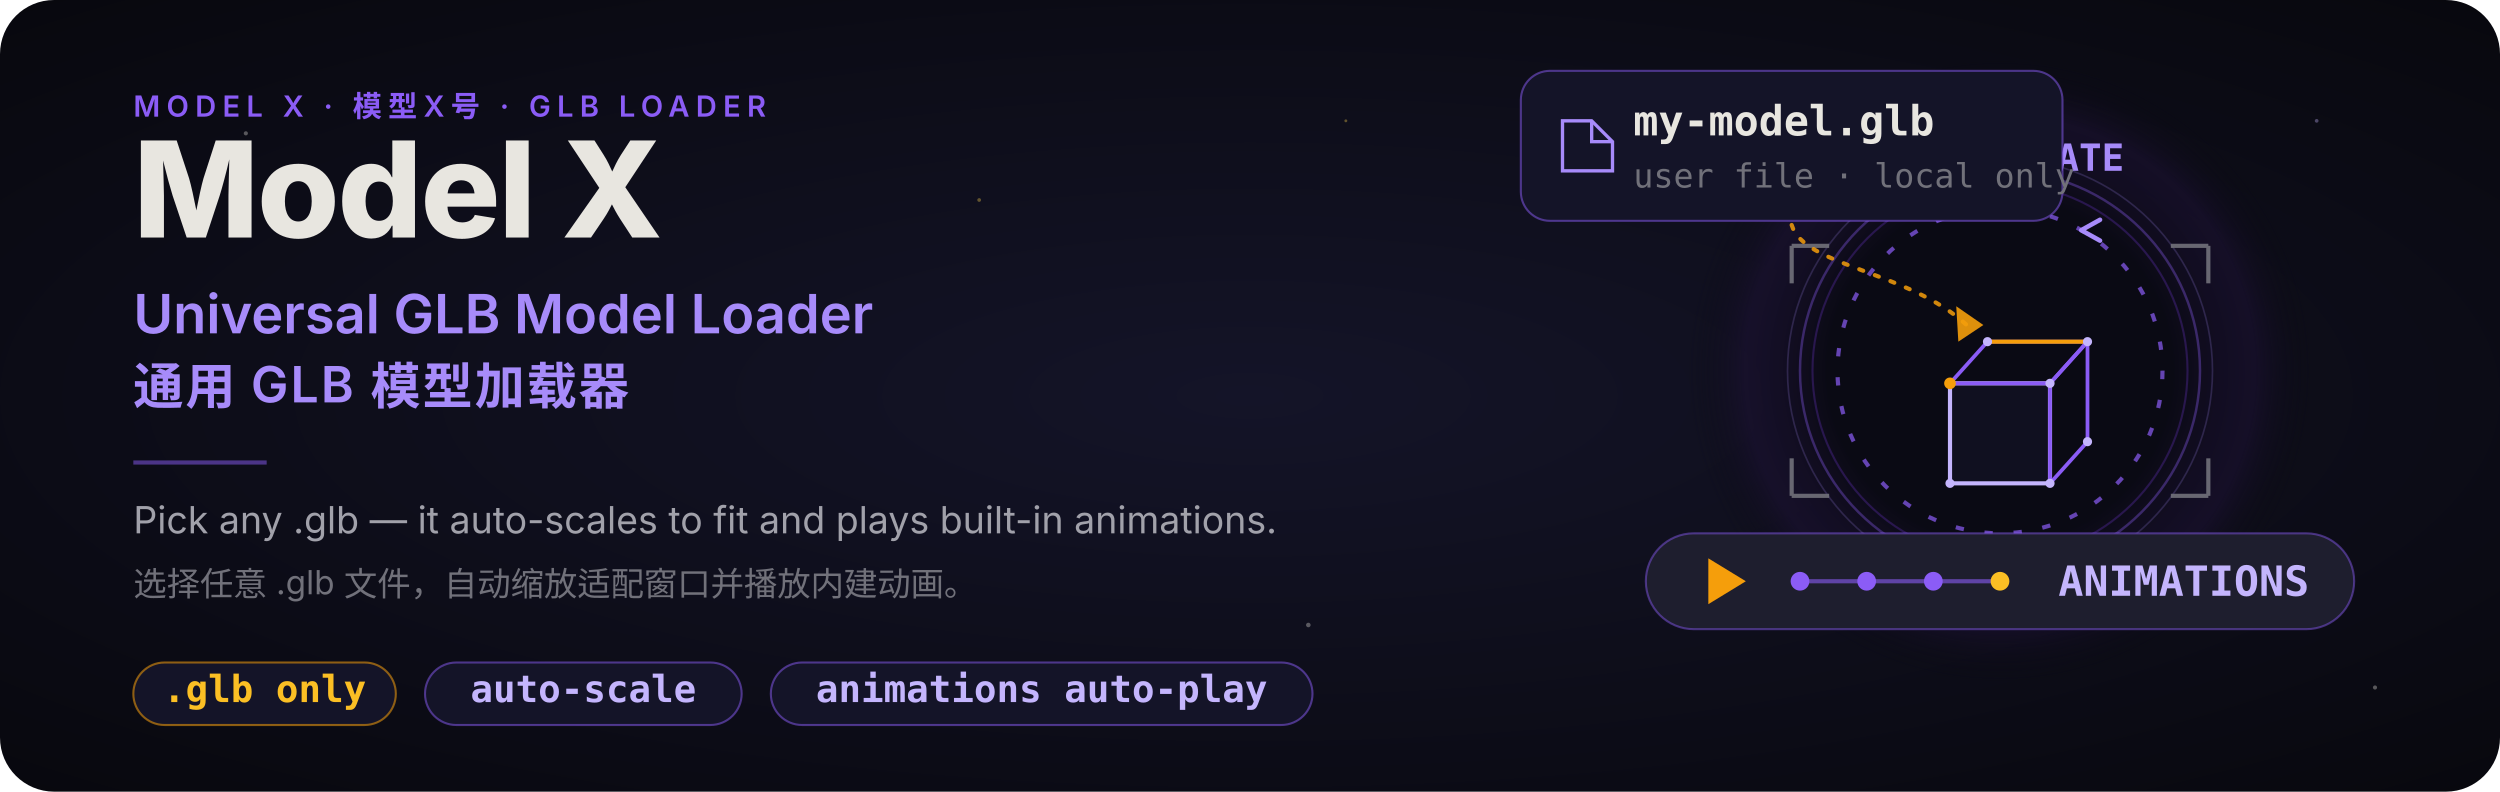
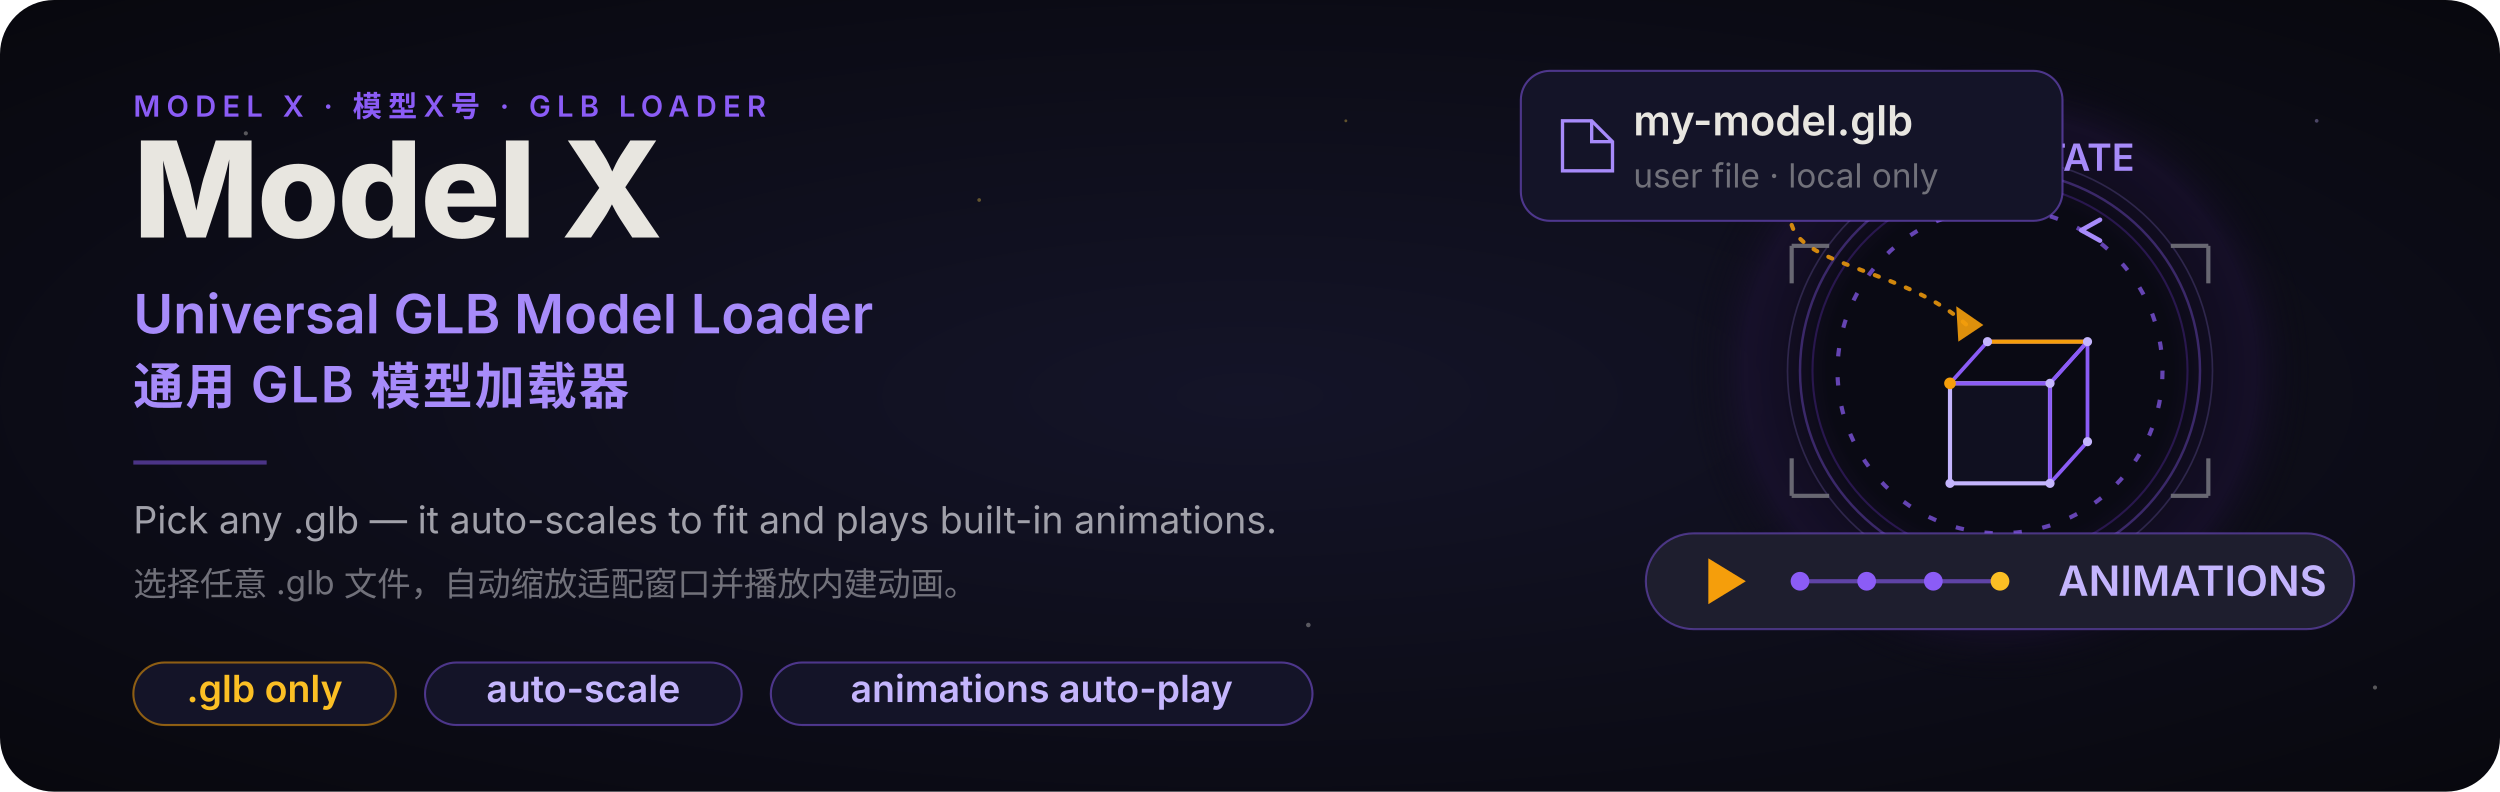
<svg xmlns="http://www.w3.org/2000/svg" width="1200" height="380" viewBox="0 0 1200 380" role="img" aria-labelledby="mx-title mx-desc">
  <defs>
    <radialGradient id="space-bg" cx="50%" cy="50%" r="70%">
      <stop offset="0%" stop-color="#141428" />
      <stop offset="100%" stop-color="#08080e" />
    </radialGradient>
    <radialGradient id="bh-glow" cx="50%" cy="50%" r="50%">
      <stop offset="0%" stop-color="#0a0a14" />
      <stop offset="55%" stop-color="#0a0a14" />
      <stop offset="82%" stop-color="#1a1030" stop-opacity="0.6" />
      <stop offset="100%" stop-color="#08080e" stop-opacity="0" />
    </radialGradient>
  </defs>
  <rect width="1200" height="380" rx="26" fill="url(#space-bg)" />
  <g opacity="0.35">
    <circle cx="118" cy="64" r="1" fill="#e8e6e0" />
    <circle cx="296" cy="322" r="0.8" fill="#c4b5fd" />
    <circle cx="470" cy="96" r="0.9" fill="#fcd34d" />
    <circle cx="628" cy="300" r="1.1" fill="#e8e6e0" />
    <circle cx="1112" cy="58" r="0.9" fill="#c4b5fd" />
    <circle cx="1140" cy="330" r="1" fill="#e8e6e0" />
    <circle cx="646" cy="58" r="0.7" fill="#fcd34d" />
  </g>
  <g id="title-block" transform="translate(64 56)">
    <text x="0" y="0" font-family="-apple-system, BlinkMacSystemFont, 'Segoe UI', 'PingFang SC', sans-serif" font-size="14" font-weight="600" letter-spacing="3" fill="#8b5cf6" text-anchor="start">
      MODEL X · 模型X号 · GLB LOADER
    </text>
    <text x="0" y="58" font-family="-apple-system, BlinkMacSystemFont, 'Segoe UI', sans-serif" font-size="64" font-weight="800" fill="#e8e6e0" letter-spacing="-1" text-anchor="start">
      Model X
    </text>
    <text x="0" y="104" font-family="-apple-system, BlinkMacSystemFont, 'Segoe UI', sans-serif" font-size="26" font-weight="600" fill="#a78bfa" text-anchor="start">
      Universal GLB Model Loader
    </text>
    <text x="0" y="138" font-family="-apple-system, BlinkMacSystemFont, 'Segoe UI', 'PingFang SC', sans-serif" font-size="24" font-weight="600" fill="#a78bfa" letter-spacing="1" text-anchor="start">
      通用 GLB 模型加载器
    </text>
    <line x1="0" y1="166" x2="64" y2="166" stroke="#8b5cf6" stroke-width="2" stroke-opacity="0.5" />
    <text x="0" y="200" font-family="-apple-system, BlinkMacSystemFont, 'Segoe UI', sans-serif" font-size="18" font-weight="400" fill="#a1a1aa" text-anchor="start">
      Pick any .glb — it auto-scales to fit and plays built-in animations.
    </text>
    <text x="0" y="230" font-family="-apple-system, BlinkMacSystemFont, 'Segoe UI', 'PingFang SC', sans-serif" font-size="16" font-weight="400" fill="#71717a" text-anchor="start">
      选择任意 .glb 文件，自动缩放适配窗口并播放内建动画。
    </text>
    <rect x="0" y="262" width="126" height="30" rx="15" fill="#141428" stroke="#f59e0b" stroke-width="1" stroke-opacity="0.55" />
-     <text x="63" y="281" font-family="ui-monospace, 'SFMono-Regular', 'Menlo', monospace" font-size="18" font-weight="600" fill="#fbbf24" text-anchor="middle">
+     <text x="63" y="281" font-family="-apple-system, BlinkMacSystemFont, 'Segoe UI', sans-serif" font-size="18" font-weight="600" fill="#fbbf24" text-anchor="middle">
      .glb only
    </text>
    <rect x="140" y="262" width="152" height="30" rx="15" fill="#141428" stroke="#8b5cf6" stroke-width="1" stroke-opacity="0.5" />
-     <text x="216" y="281" font-family="ui-monospace, 'SFMono-Regular', 'Menlo', monospace" font-size="18" font-weight="600" fill="#c4b5fd" text-anchor="middle">
+     <text x="216" y="281" font-family="-apple-system, BlinkMacSystemFont, 'Segoe UI', sans-serif" font-size="18" font-weight="600" fill="#c4b5fd" text-anchor="middle">
      auto-scale
    </text>
    <rect x="306" y="262" width="260" height="30" rx="15" fill="#141428" stroke="#8b5cf6" stroke-width="1" stroke-opacity="0.5" />
-     <text x="436" y="281" font-family="ui-monospace, 'SFMono-Regular', 'Menlo', monospace" font-size="18" font-weight="600" fill="#c4b5fd" text-anchor="middle">
+     <text x="436" y="281" font-family="-apple-system, BlinkMacSystemFont, 'Segoe UI', sans-serif" font-size="18" font-weight="600" fill="#c4b5fd" text-anchor="middle">
      animations auto-play
    </text>
  </g>
  <g id="glb-diagram" transform="translate(960 178)">
    <circle cx="0" cy="0" r="150" fill="url(#bh-glow)" />
    <circle cx="0" cy="0" r="90" fill="none" stroke="#7c3aed" stroke-width="1" opacity="0.25" />
    <circle cx="0" cy="0" r="96" fill="none" stroke="#8b5cf6" stroke-width="1.2" opacity="0.35" />
    <circle cx="0" cy="0" r="102" fill="none" stroke="#a78bfa" stroke-width="0.8" opacity="0.2" />
    <g stroke="#71717a" stroke-width="2" opacity="0.9" fill="none">
      <path d="M -100 -60 V -42 M -100 -60 H -82" />
      <path d="M 100 -60 V -42 M 100 -60 H 82" />
      <path d="M -100 60 V 42 M -100 60 H -82" />
      <path d="M 100 60 V 42 M 100 60 H 82" />
    </g>
    <circle cx="0" cy="0" r="78" fill="none" stroke="#8b5cf6" stroke-width="2" stroke-dasharray="4 10" opacity="0.7" />
    <path d="M 39 -67.5 l 9 5 M 39 -67.5 l 9 -5" stroke="#a78bfa" stroke-width="2.2" fill="none" stroke-linecap="round" />
-     <text x="0" y="-96" font-family="ui-monospace, 'SFMono-Regular', 'Menlo', monospace" font-size="18" font-weight="600" fill="#a78bfa" text-anchor="middle">
+     <text x="0" y="-96" font-family="-apple-system, BlinkMacSystemFont, 'Segoe UI', sans-serif" font-size="18" font-weight="600" fill="#a78bfa" text-anchor="middle">
      AUTO-ROTATE
    </text>
    <g stroke-linecap="round" stroke-linejoin="round">
      <path d="M -24 6 H 24 V 54 H -24 Z" fill="#141428" fill-opacity="0.6" stroke="#c4b5fd" stroke-width="2" />
      <path d="M -24 6 L -6 -14 H 42 L 24 6 Z" fill="none" stroke="#8b5cf6" stroke-width="1.8" />
      <path d="M 24 6 L 42 -14 V 34 L 24 54 Z" fill="none" stroke="#8b5cf6" stroke-width="1.8" />
      <path d="M -6 -14 H 42" fill="none" stroke="#f59e0b" stroke-width="2" />
      <circle cx="-24" cy="6" r="2.8" fill="#f59e0b" />
      <circle cx="24" cy="6" r="2.2" fill="#c4b5fd" />
      <circle cx="24" cy="54" r="2.2" fill="#c4b5fd" />
      <circle cx="-24" cy="54" r="2.2" fill="#c4b5fd" />
      <circle cx="-6" cy="-14" r="2.2" fill="#c4b5fd" />
      <circle cx="42" cy="-14" r="2.2" fill="#c4b5fd" />
      <circle cx="42" cy="34" r="2.2" fill="#c4b5fd" />
    </g>
    <rect x="-170" y="78" width="340" height="46" rx="23" fill="#1e1e2e" stroke="#8b5cf6" stroke-width="1" stroke-opacity="0.45" />
    <path d="M -140 90 L -140 112 L -122 101 Z" fill="#f59e0b" />
    <line x1="-96" y1="101" x2="0" y2="101" stroke="#8b5cf6" stroke-width="2" opacity="0.6" />
    <circle cx="-96" cy="101" r="4.5" fill="#8b5cf6" />
    <circle cx="-64" cy="101" r="4.5" fill="#8b5cf6" />
    <circle cx="-32" cy="101" r="4.5" fill="#8b5cf6" />
    <circle cx="0" cy="101" r="4.5" fill="#fbbf24" />
-     <text x="28" y="108" font-family="ui-monospace, 'SFMono-Regular', 'Menlo', monospace" font-size="20" font-weight="600" fill="#c4b5fd" text-anchor="start">
+     <text x="28" y="108" font-family="-apple-system, BlinkMacSystemFont, 'Segoe UI', sans-serif" font-size="20" font-weight="600" fill="#c4b5fd" text-anchor="start">
      ANIMATIONS
    </text>
  </g>
  <g id="file-card" transform="translate(730 34)">
    <rect width="260" height="72" rx="14" fill="#141428" stroke="#8b5cf6" stroke-width="1" stroke-opacity="0.5" />
    <g transform="translate(20 24)" stroke="#a78bfa" stroke-width="1.6" fill="none">
      <path d="M 0 0 H 14 L 24 10 V 24 H 0 Z" />
      <path d="M 14 0 V 10 H 24" />
    </g>
-     <text x="54" y="31" font-family="ui-monospace, 'SFMono-Regular', 'Menlo', monospace" font-size="20" font-weight="600" fill="#e8e6e0" text-anchor="start">
+     <text x="54" y="31" font-family="-apple-system, BlinkMacSystemFont, 'Segoe UI', sans-serif" font-size="20" font-weight="600" fill="#e8e6e0" text-anchor="start">
      my-model.glb
    </text>
-     <text x="54" y="56" font-family="ui-monospace, 'SFMono-Regular', 'Menlo', monospace" font-size="16" font-weight="400" fill="#71717a" text-anchor="start">
+     <text x="54" y="56" font-family="-apple-system, BlinkMacSystemFont, 'Segoe UI', sans-serif" font-size="16" font-weight="400" fill="#71717a" text-anchor="start">
      user file · local only
    </text>
  </g>
  <g>
    <path d="M 860 108 C 866 128, 916 130, 944 156" fill="none" stroke="#f59e0b" stroke-width="2" stroke-dasharray="2 6" stroke-linecap="round" opacity="0.85" />
    <path d="M 939 147 L 952 156 L 940 164 Z" fill="#f59e0b" opacity="0.9" />
  </g>
</svg>
